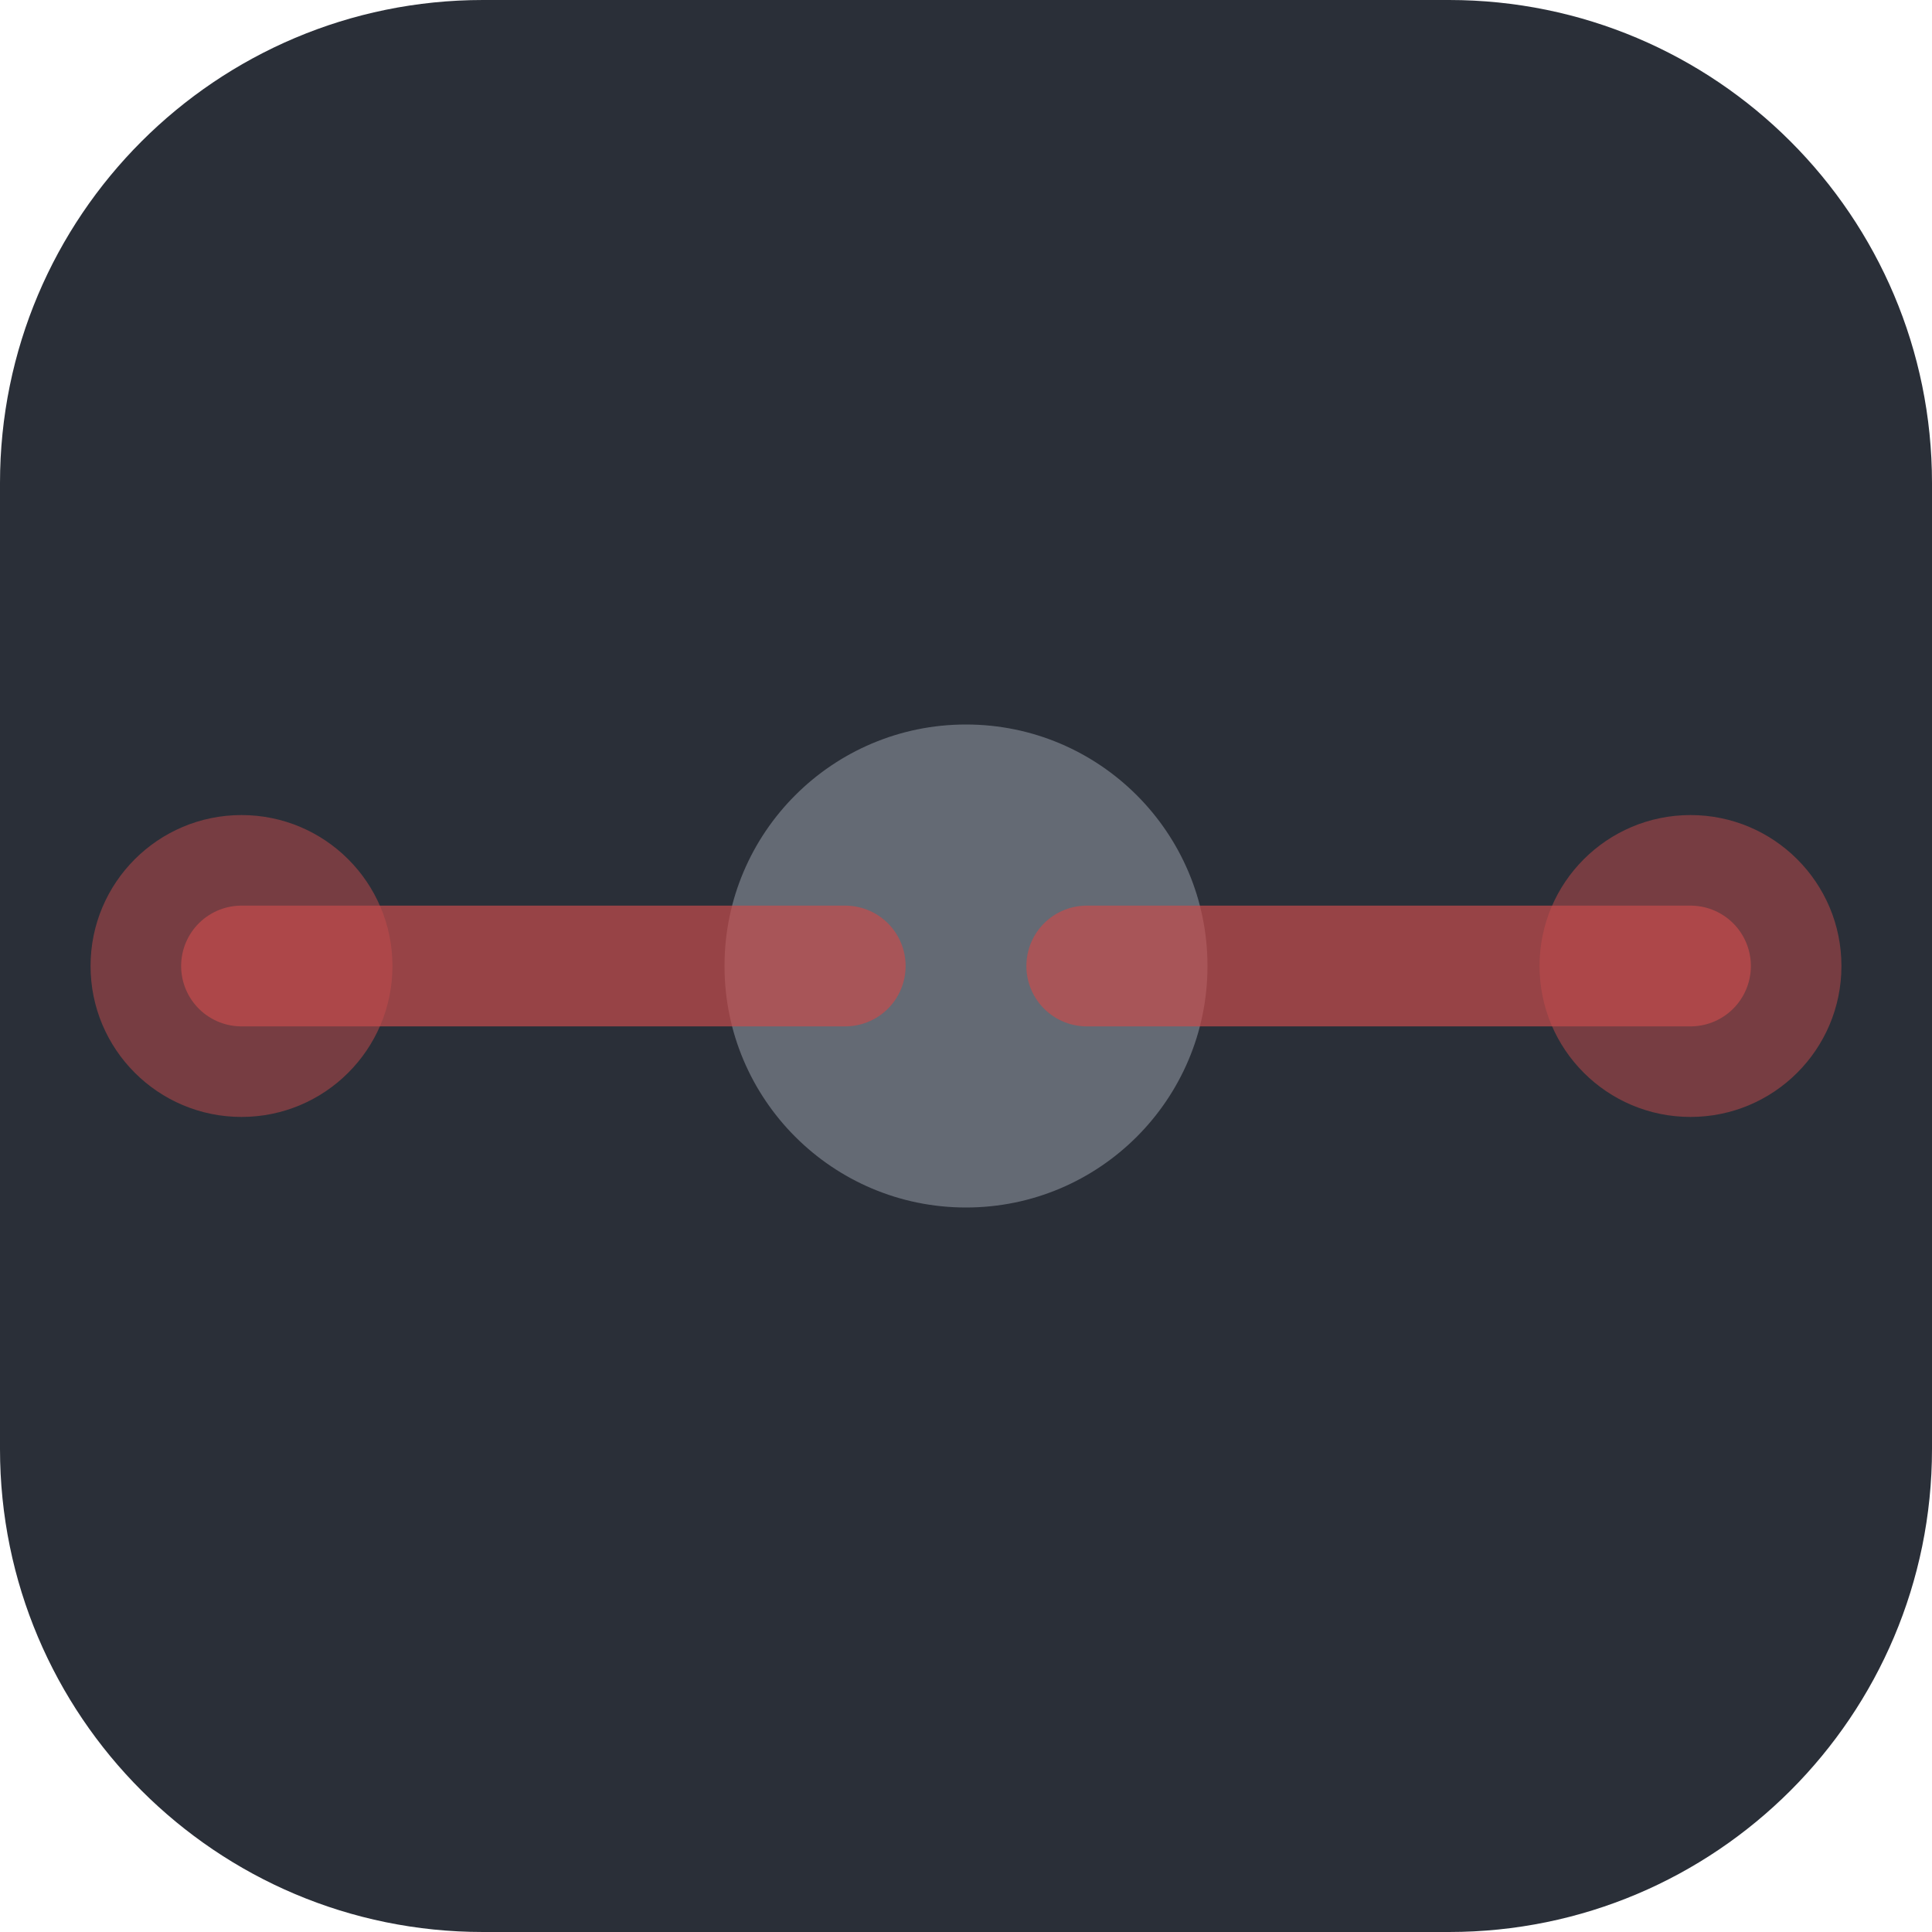
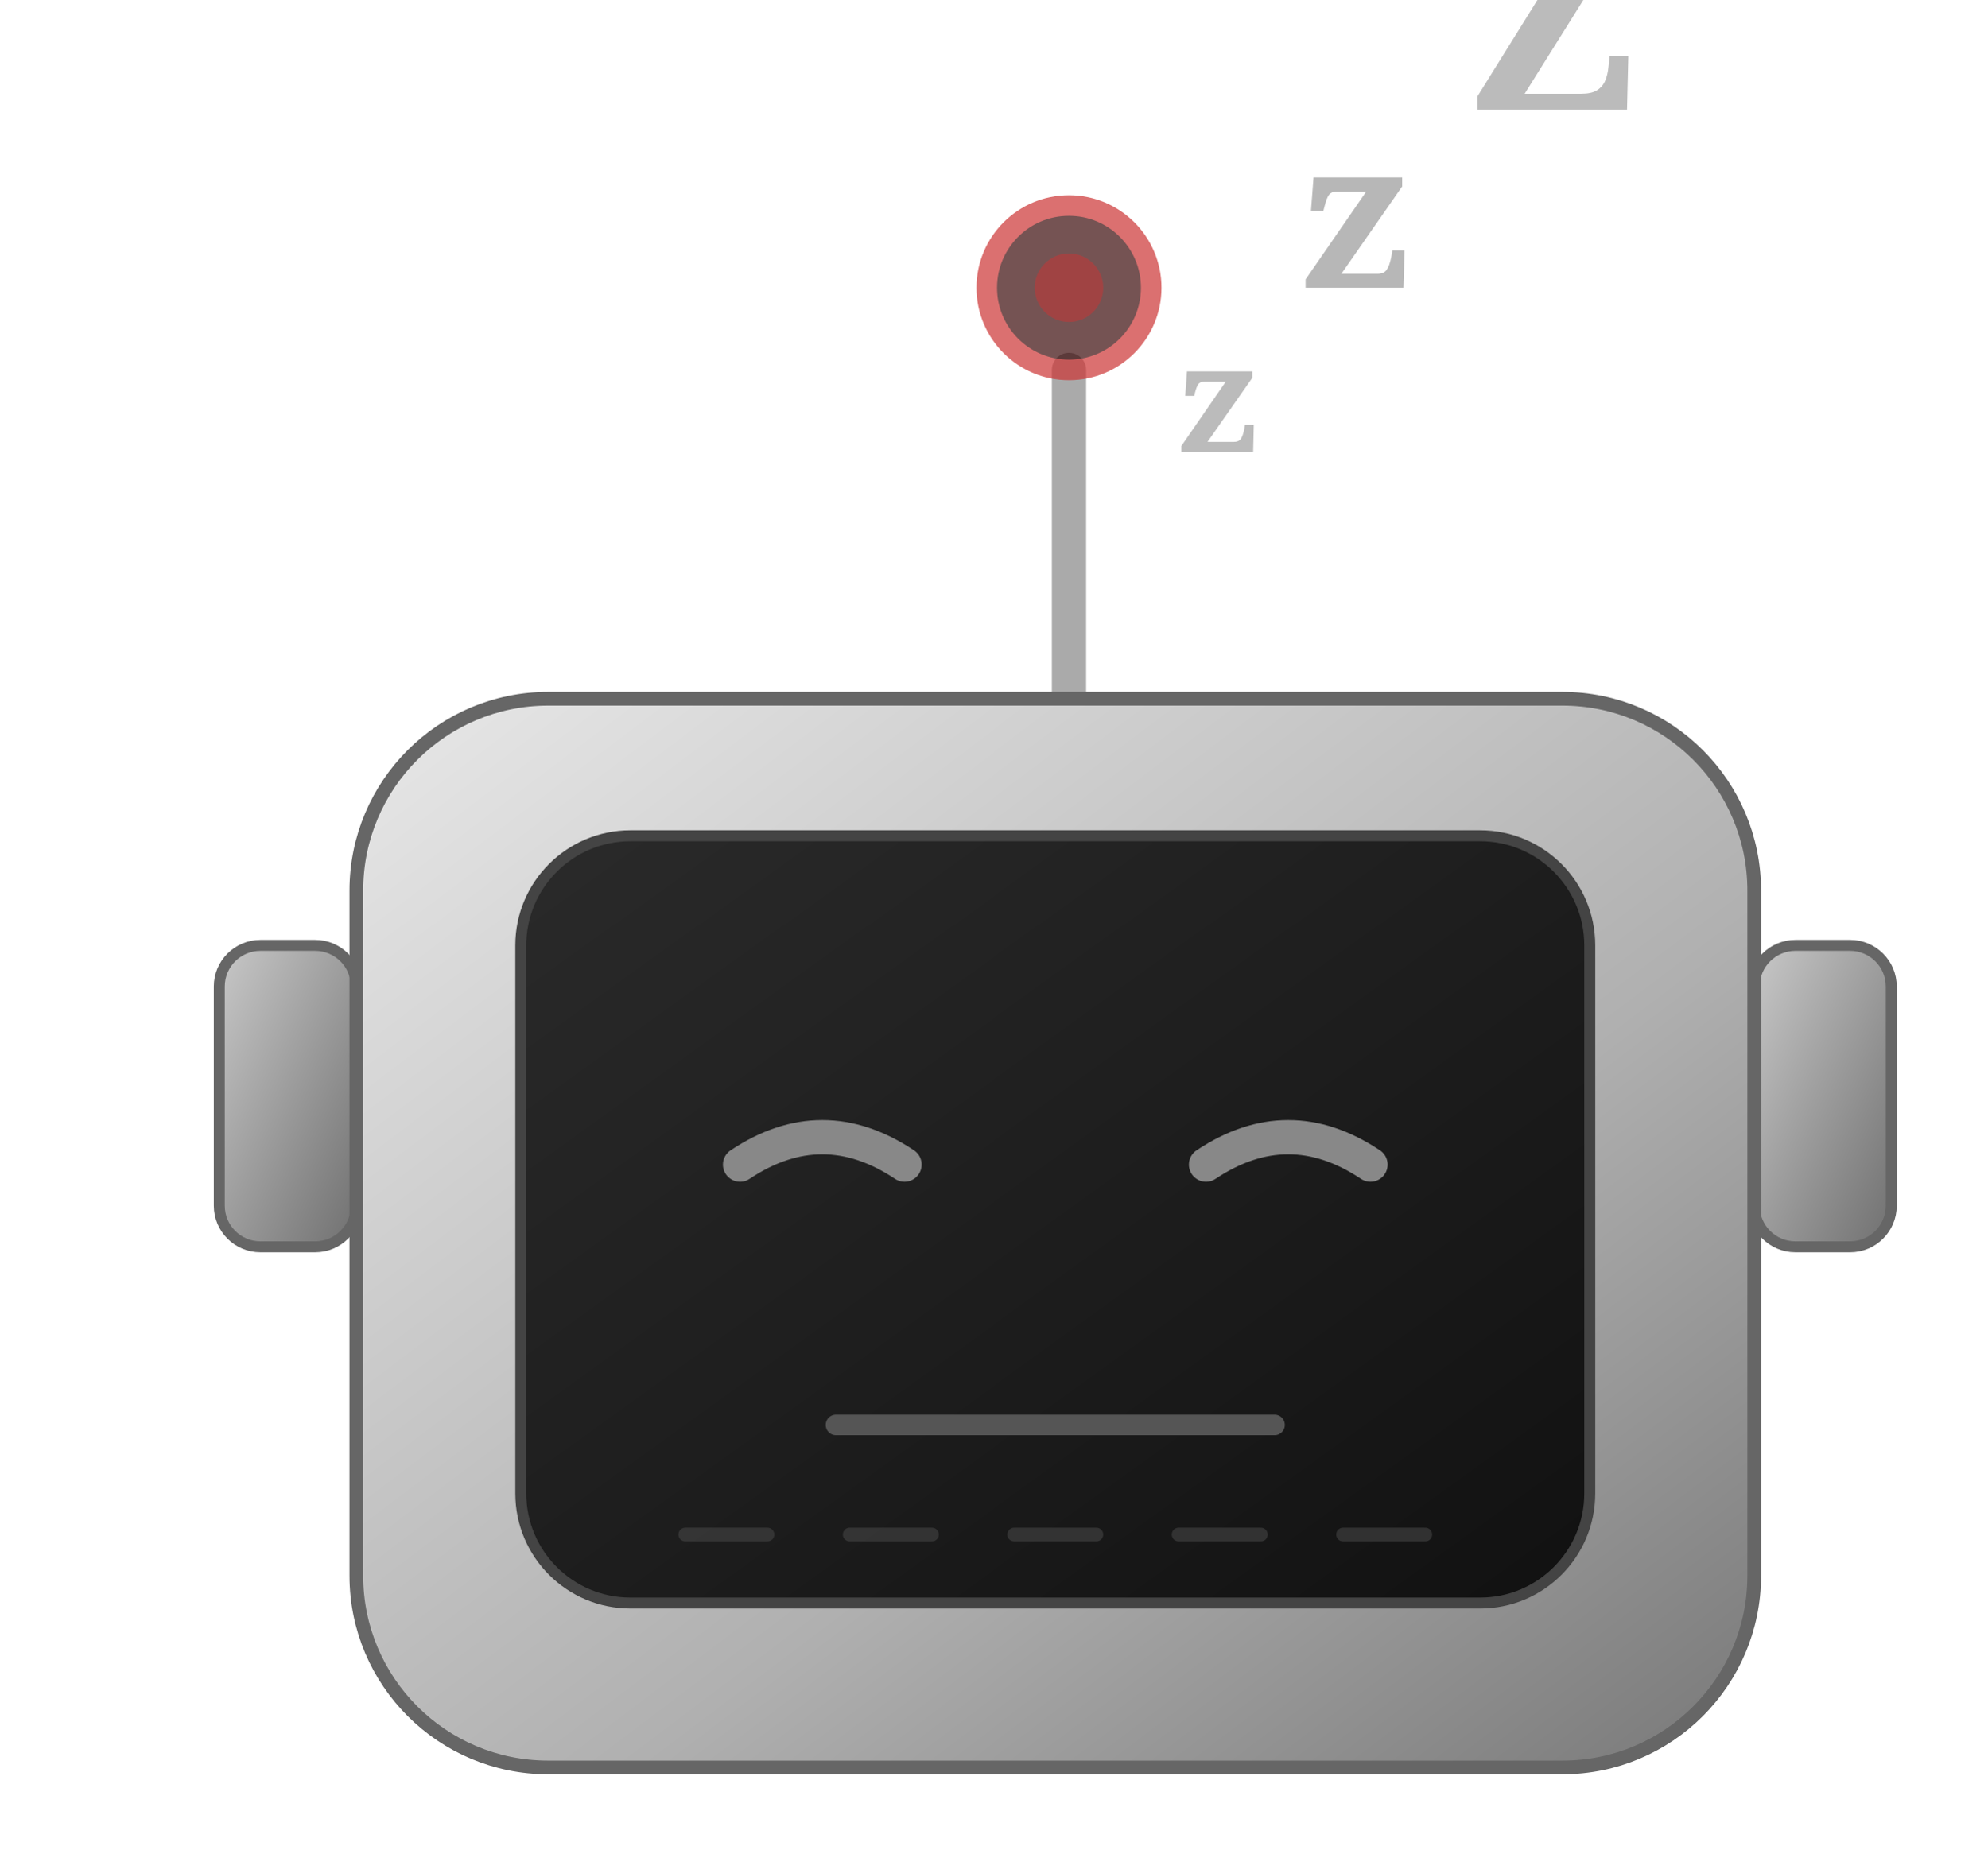
- <svg xmlns="http://www.w3.org/2000/svg" viewBox="0 0 32 32" fill="none">
-   <rect width="32" height="32" rx="8" fill="#2a2f38" />
-   <circle cx="16" cy="16" r="4" fill="#8b919c" opacity="0.6" />
-   <path d="M4 16h10M18 16h10" stroke="#c44b4b" stroke-width="2" stroke-linecap="round" opacity="0.7" />
-   <circle cx="4" cy="16" r="2.5" fill="#c44b4b" opacity="0.5" />
-   <circle cx="28" cy="16" r="2.5" fill="#c44b4b" opacity="0.5" />
+ <svg xmlns="http://www.w3.org/2000/svg" viewBox="110 35 145 135" role="img" fill="none">
+   <defs>
+     <linearGradient id="bodyGrad" x1="0%" y1="0%" x2="100%" y2="100%">
+       <stop offset="0%" stop-color="#e8e8e8" />
+       <stop offset="60%" stop-color="#b0b0b0" />
+       <stop offset="100%" stop-color="#787878" />
+     </linearGradient>
+     <linearGradient id="faceGrad" x1="0%" y1="0%" x2="100%" y2="100%">
+       <stop offset="0%" stop-color="#2a2a2a" />
+       <stop offset="100%" stop-color="#111" />
+     </linearGradient>
+     <linearGradient id="earGrad" x1="0%" y1="0%" x2="100%" y2="100%">
+       <stop offset="0%" stop-color="#c8c8c8" />
+       <stop offset="100%" stop-color="#707070" />
+     </linearGradient>
+   </defs>
+   <line x1="188" y1="62" x2="188" y2="86" stroke="#aaa" stroke-width="2.5" stroke-linecap="round" />
+   <circle cx="188" cy="56" r="6" fill="#3a0a0a" stroke="#cc3333" stroke-width="1.5" opacity="0.7" />
+   <circle cx="188" cy="56" r="2.5" fill="#cc3333" opacity="0.5" />
+   <rect x="126" y="104" width="10" height="22" rx="3" fill="url(#earGrad)" stroke="#666" stroke-width="0.8" />
+   <rect x="238" y="104" width="10" height="22" rx="3" fill="url(#earGrad)" stroke="#666" stroke-width="0.8" />
+   <rect x="136" y="86" width="102" height="78" rx="14" fill="url(#bodyGrad)" stroke="#666" stroke-width="1" />
+   <rect x="148" y="96" width="78" height="56" rx="8" fill="url(#faceGrad)" stroke="#444" stroke-width="0.8" />
+   <path d="M164 120 Q170 116 176 120" stroke="#888" stroke-width="2.5" stroke-linecap="round" />
+   <path d="M198 120 Q204 116 210 120" stroke="#888" stroke-width="2.5" stroke-linecap="round" />
+   <line x1="171" y1="139" x2="203" y2="139" stroke="#555" stroke-width="1.5" stroke-linecap="round" />
+   <line x1="160" y1="147" x2="166" y2="147" stroke="#444" stroke-width="1" stroke-linecap="round" opacity="0.6" />
+   <line x1="172" y1="147" x2="178" y2="147" stroke="#444" stroke-width="1" stroke-linecap="round" opacity="0.6" />
+   <line x1="184" y1="147" x2="190" y2="147" stroke="#444" stroke-width="1" stroke-linecap="round" opacity="0.6" />
+   <line x1="196" y1="147" x2="202" y2="147" stroke="#444" stroke-width="1" stroke-linecap="round" opacity="0.6" />
+   <line x1="208" y1="147" x2="214" y2="147" stroke="#444" stroke-width="1" stroke-linecap="round" opacity="0.6" />
+   <text x="196" y="68" font-family="Georgia, serif" font-size="11" fill="#777" font-weight="600" opacity="0.5">z</text>
+   <text x="205" y="56" font-family="Georgia, serif" font-size="15" fill="#999" font-weight="600" opacity="0.7">z</text>
+   <text x="217" y="43" font-family="Georgia, serif" font-size="19" fill="#bbb" font-weight="600">Z</text>
</svg>
